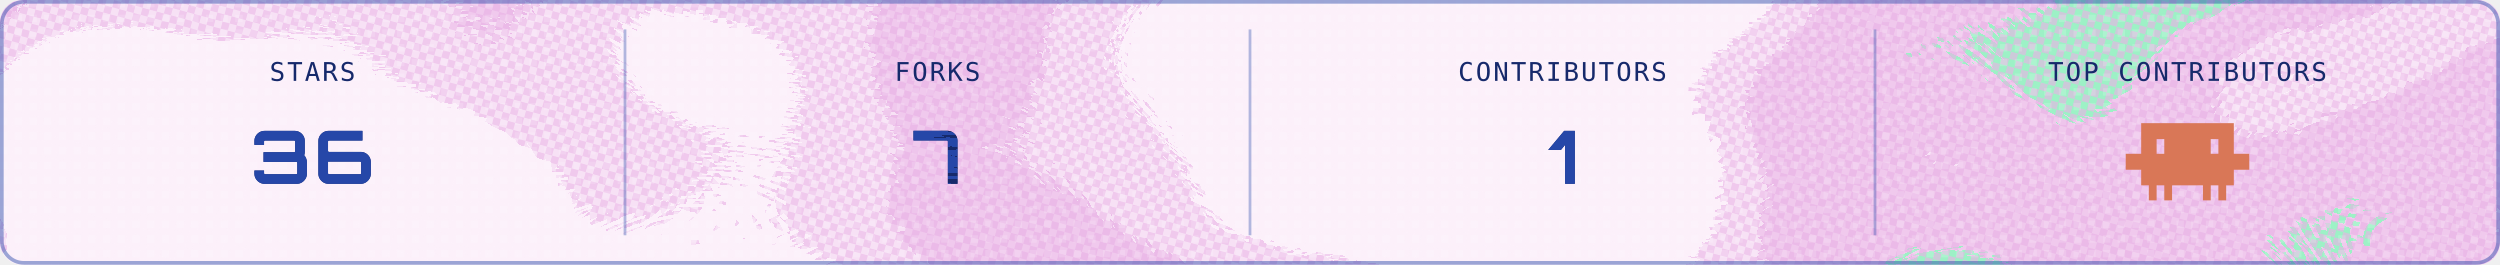
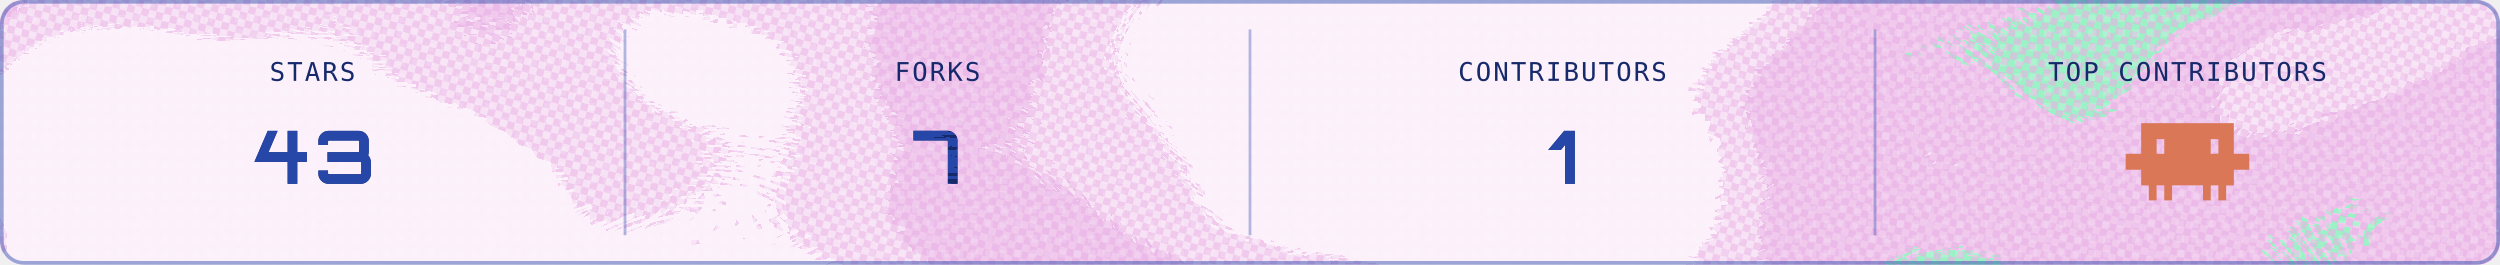
<svg xmlns="http://www.w3.org/2000/svg" viewBox="0 0 680 72" width="100%" role="img" aria-labelledby="cs3-t cs3-d" data-hw-component="strip" data-hw-chromatic="topographic-dither-matrix" data-hw-status="active" data-protocol="hw-v1">
  <defs>
    <filter id="cs3-hi" x="-25%" y="-60%" width="150%" height="220%" color-interpolation-filters="sRGB">
      <feTurbulence type="fractalNoise" baseFrequency="0.004 0.006" numOctaves="3" seed="907" result="t" />
      <feColorMatrix in="t" type="matrix" values="0.34 0.33 0.33 0 0  0.34 0.33 0.33 0 0  0.34 0.33 0.33 0 0  0 0 0 0 1" result="h" />
      <feComponentTransfer in="h" result="s">
        <feFuncR type="linear" slope="2.2" intercept="-0.52" />
        <feFuncG type="linear" slope="2.2" intercept="-0.52" />
        <feFuncB type="linear" slope="2.2" intercept="-0.52" />
      </feComponentTransfer>
      <feComponentTransfer in="s" result="q">
        <feFuncR type="discrete" tableValues="0.247 0.635 0.388 0.910 0.988 0.988" />
        <feFuncG type="discrete" tableValues="0.424 0.859 0.949 0.698 0.941 0.941" />
        <feFuncB type="discrete" tableValues="0.910 0.447 0.655 0.898 0.980 0.980" />
      </feComponentTransfer>
      <feComposite in="q" in2="SourceGraphic" operator="in" />
    </filter>
    <filter id="cs3-hiA" x="-25%" y="-60%" width="150%" height="220%" color-interpolation-filters="sRGB">
      <feTurbulence type="fractalNoise" baseFrequency="0.004 0.006" numOctaves="3" seed="907" result="t" />
      <feColorMatrix in="t" type="matrix" values="0.34 0.33 0.33 0 0  0.34 0.33 0.33 0 0  0.34 0.33 0.33 0 0  0 0 0 0 1" result="h" />
      <feComponentTransfer in="h" result="s">
        <feFuncR type="linear" slope="2.2" intercept="-0.464" />
        <feFuncG type="linear" slope="2.2" intercept="-0.464" />
        <feFuncB type="linear" slope="2.2" intercept="-0.464" />
      </feComponentTransfer>
      <feComponentTransfer in="s" result="q">
        <feFuncR type="discrete" tableValues="0.247 0.635 0.388 0.910 0.988 0.988" />
        <feFuncG type="discrete" tableValues="0.424 0.859 0.949 0.698 0.941 0.941" />
        <feFuncB type="discrete" tableValues="0.910 0.447 0.655 0.898 0.980 0.980" />
      </feComponentTransfer>
      <feComposite in="q" in2="SourceGraphic" operator="in" />
    </filter>
    <filter id="cs3-lo" x="-25%" y="-60%" width="150%" height="220%" color-interpolation-filters="sRGB">
      <feTurbulence type="fractalNoise" baseFrequency="0.004 0.006" numOctaves="3" seed="907" result="t" />
      <feColorMatrix in="t" type="matrix" values="0.34 0.33 0.33 0 0  0.34 0.33 0.33 0 0  0.34 0.33 0.33 0 0  0 0 0 0 1" result="h" />
      <feComponentTransfer in="h" result="s">
        <feFuncR type="linear" slope="2.2" intercept="-0.78" />
        <feFuncG type="linear" slope="2.2" intercept="-0.78" />
        <feFuncB type="linear" slope="2.2" intercept="-0.78" />
      </feComponentTransfer>
      <feComponentTransfer in="s" result="q">
        <feFuncR type="discrete" tableValues="0.055 0.086 0.149 0.149 0.247 0.388" />
        <feFuncG type="discrete" tableValues="0.110 0.161 0.278 0.278 0.424 0.949" />
        <feFuncB type="discrete" tableValues="0.306 0.420 0.659 0.659 0.910 0.655" />
      </feComponentTransfer>
      <feComposite in="q" in2="SourceGraphic" operator="in" />
    </filter>
    <pattern id="cs3-s15" width="4" height="4" patternUnits="userSpaceOnUse" patternTransform="rotate(15)">
      <rect width="2" height="2" fill="#fff" />
      <rect x="2" y="2" width="2" height="2" fill="#fff" />
    </pattern>
    <pattern id="cs3-s0" width="4" height="4" patternUnits="userSpaceOnUse" patternTransform="rotate(0)">
      <rect width="2" height="2" fill="#fff" />
    </pattern>
    <mask id="cs3-m15" maskUnits="userSpaceOnUse" x="-40" y="-40" width="760" height="152">
      <g class="mar15">
        <rect x="-40" y="-40" width="760" height="152" fill="url(#cs3-s15)" />
      </g>
    </mask>
    <clipPath id="cs3-frame">
      <rect x="0" y="0" width="680" height="72" rx="6" />
    </clipPath>
    <clipPath id="cs3-nums">
-       <path d="M71.98 50.0Q71.2 50.0 70.58 49.62Q69.96 49.24 69.58 48.62Q69.2 48.0 69.2 47.24V46.38H71.82V47.14Q71.82 47.24 71.89 47.31Q71.96 47.38 72.06 47.38H80.6Q80.7 47.38 80.78 47.31Q80.86 47.24 80.86 47.14V44.26Q80.86 44.16 80.78 44.09Q80.7 44.02 80.6 44.02H71.68V41.4H80.04Q80.14 41.4 80.21 41.33Q80.28 41.26 80.28 41.16V38.46Q80.28 38.36 80.21 38.29Q80.14 38.22 80.04 38.22H72.06Q71.96 38.22 71.89 38.29Q71.82 38.36 71.82 38.46V39.4H69.2V38.36Q69.2 37.58 69.58 36.96Q69.96 36.34 70.58 35.97Q71.2 35.6 71.98 35.6H80.14Q80.92 35.6 81.54 35.97Q82.16 36.34 82.53 36.96Q82.9 37.58 82.9 38.36V41.28Q82.9 41.52 82.86 41.77Q82.82 42.02 82.74 42.24Q83.1 42.62 83.29 43.13Q83.48 43.64 83.48 44.16V47.24Q83.48 48.0 83.1 48.62Q82.72 49.24 82.1 49.62Q81.48 50.0 80.72 50.0H71.98Z M89.36 50.0Q88.6 50.0 87.98 49.62Q87.36 49.24 86.98 48.62Q86.6 48.0 86.6 47.24V38.36Q86.6 37.58 86.98 36.96Q87.36 36.34 87.98 35.97Q88.6 35.6 89.36 35.6H98.58V38.22H89.46Q89.36 38.22 89.29 38.29Q89.22 38.36 89.22 38.46V41.08Q89.22 41.18 89.29 41.25Q89.36 41.32 89.46 41.32H98.1Q98.86 41.32 99.49 41.69Q100.12 42.06 100.49 42.69Q100.86 43.32 100.86 44.08V47.24Q100.86 48.0 100.48 48.62Q100.1 49.24 99.48 49.62Q98.86 50.0 98.1 50.0H89.36ZM89.46 47.38H98Q98.1 47.38 98.17 47.31Q98.24 47.24 98.24 47.14V44.2Q98.24 44.1 98.17 44.03Q98.1 43.96 98 43.96H89.22V47.14Q89.22 47.24 89.29 47.31Q89.36 47.38 89.46 47.38Z" />
+       <path d="M78.24 35.6H80.86V41.4H83.48V44.02H80.86V50.0H78.24V44.02H69.2L72.82 35.6H75.5L73.02 41.4H78.24V35.6ZM89.36 50.0Q88.6 50.0 87.98 49.62Q87.36 49.24 86.98 48.62Q86.6 48.0 86.6 47.24V46.38H89.22V47.14Q89.22 47.24 89.29 47.31Q89.36 47.38 89.46 47.38H98.0Q98.1 47.38 98.18 47.31Q98.26 47.24 98.26 47.14V44.26Q98.26 44.16 98.18 44.09Q98.1 44.02 98.0 44.02H89.08V41.4H97.44Q97.54 41.4 97.61 41.33Q97.68 41.26 97.68 41.16V38.46Q97.68 38.36 97.61 38.29Q97.54 38.22 97.44 38.22H89.46Q89.36 38.22 89.29 38.29Q89.22 38.36 89.22 38.46V39.4H86.6V38.36Q86.6 37.58 86.98 36.96Q87.36 36.34 87.98 35.97Q88.6 35.6 89.36 35.6H97.54Q98.32 35.6 98.94 35.97Q99.56 36.34 99.93 36.96Q100.3 37.58 100.3 38.36V41.28Q100.3 41.52 100.26 41.77Q100.22 42.02 100.14 42.24Q100.5 42.62 100.69 43.13Q100.88 43.64 100.88 44.16V47.24Q100.88 48.0 100.5 48.62Q100.12 49.24 99.5 49.62Q98.88 50.0 98.12 50.0H89.36Z" />
      <path d="M257.82 50.0V38.44Q257.82 38.34 257.75 38.27Q257.68 38.2 257.58 38.2H248.46V35.58H257.68Q258.44 35.58 259.07 35.95Q259.7 36.32 260.07 36.94Q260.44 37.56 260.44 38.34V50.0Z" />
      <path d="M425.71 50.0V39.38L424.57 40.78H421.11L425.45 35.6H428.35V50.0Z" />
    </clipPath>
  </defs>
  <style>
        svg {
            color-scheme: light;
        }

        .mar45 {
            will-change: transform;
            animation: mar45 11.09s steps(4) infinite;
        }

        .mar15 {
            will-change: transform;
            animation: mar15 6.854s steps(4) infinite;
        }

        .tide {
            animation: tide 21.4s steps(6) infinite;
        }

        @keyframes mar45 {
            to {
                transform: translate(2.828px, 2.828px);
            }
        }

        @keyframes mar15 {
            to {
                transform: translate(3.864px, 1.035px);
            }
        }

        @keyframes tide {

            0%,
            100% {
                opacity: 0.95;
            }

            50% {
                opacity: 0.45;
            }
        }

        @media (prefers-reduced-motion: reduce) {
            * {
                animation: none !important;
            }
        }
    </style>
  <g clip-path="url(#cs3-frame)">
    <rect width="680" height="72" fill="#FCF0FA" />
    <rect x="-40" y="-40" width="760" height="152" filter="url(#cs3-hi)" opacity="0.62" />
    <g mask="url(#cs3-m15)" class="tide">
      <rect x="-40" y="-40" width="760" height="152" filter="url(#cs3-hiA)" opacity="0.62" />
    </g>
    <rect width="680" height="72" fill="url(#cs3-s0)" opacity="0.16" />
  </g>
  <rect x="0.5" y="0.5" width="679" height="71" rx="6" fill="none" stroke="#2647A8" stroke-width="1" opacity="0.45" />
  <g stroke="#2647A8" stroke-width="0.75" opacity="0.35">
    <line x1="170" y1="8" x2="170" y2="64" />
    <line x1="340" y1="8" x2="340" y2="64" />
    <line x1="510" y1="8" x2="510" y2="64" />
  </g>
  <text x="85" y="22" text-anchor="middle" font-family="'SF Mono','JetBrains Mono','Fira Code',ui-monospace,monospace" font-size="7" letter-spacing="0.08em" fill="#16296B">STARS</text>
  <text x="255" y="22" text-anchor="middle" font-family="'SF Mono','JetBrains Mono','Fira Code',ui-monospace,monospace" font-size="7" letter-spacing="0.08em" fill="#16296B">FORKS</text>
  <text x="425" y="22" text-anchor="middle" font-family="'SF Mono','JetBrains Mono','Fira Code',ui-monospace,monospace" font-size="7" letter-spacing="0.08em" fill="#16296B">CONTRIBUTORS</text>
  <text x="595" y="22" text-anchor="middle" font-family="'SF Mono','JetBrains Mono','Fira Code',ui-monospace,monospace" font-size="7" letter-spacing="0.08em" fill="#16296B">TOP CONTRIBUTORS</text>
  <g clip-path="url(#cs3-nums)">
    <rect width="680" height="72" fill="#16296B" />
    <rect x="-40" y="-40" width="760" height="152" filter="url(#cs3-lo)" />
  </g>
  <g transform="translate(578.20,26.50) scale(1.4)" data-hw-part="attribution-mark">
    <path fill-rule="evenodd" fill="#D97757" d="M20.998 10.949H24v3.102h-3v3.028h-1.487V20H18v-2.921h-1.487V20H15v-2.921H9V20H7.488v-2.921H6V20H4.487v-2.921H3V14.05H0V10.95h3V5h17.998v5.949zM6 10.949h1.488V8.102H6v2.847zm10.51 0H18V8.102h-1.49v2.847z" />
  </g>
</svg>
